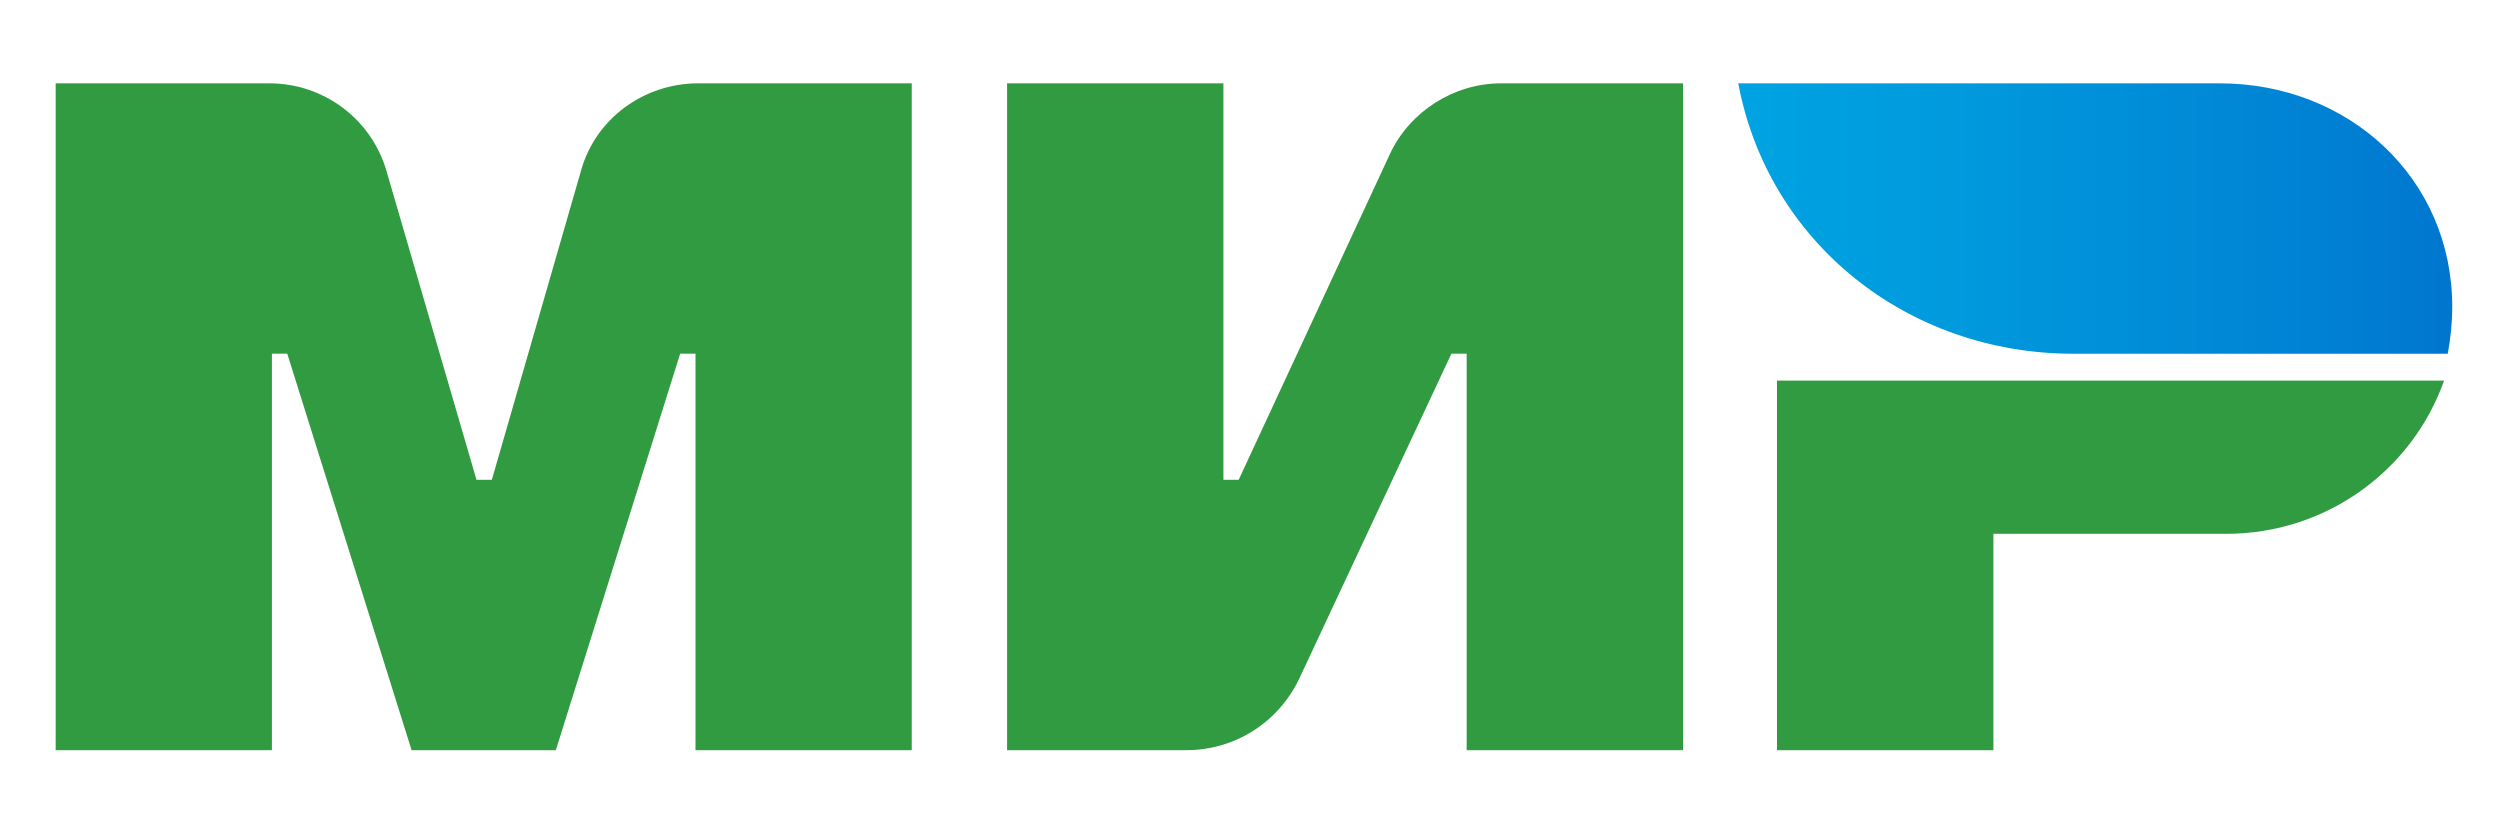
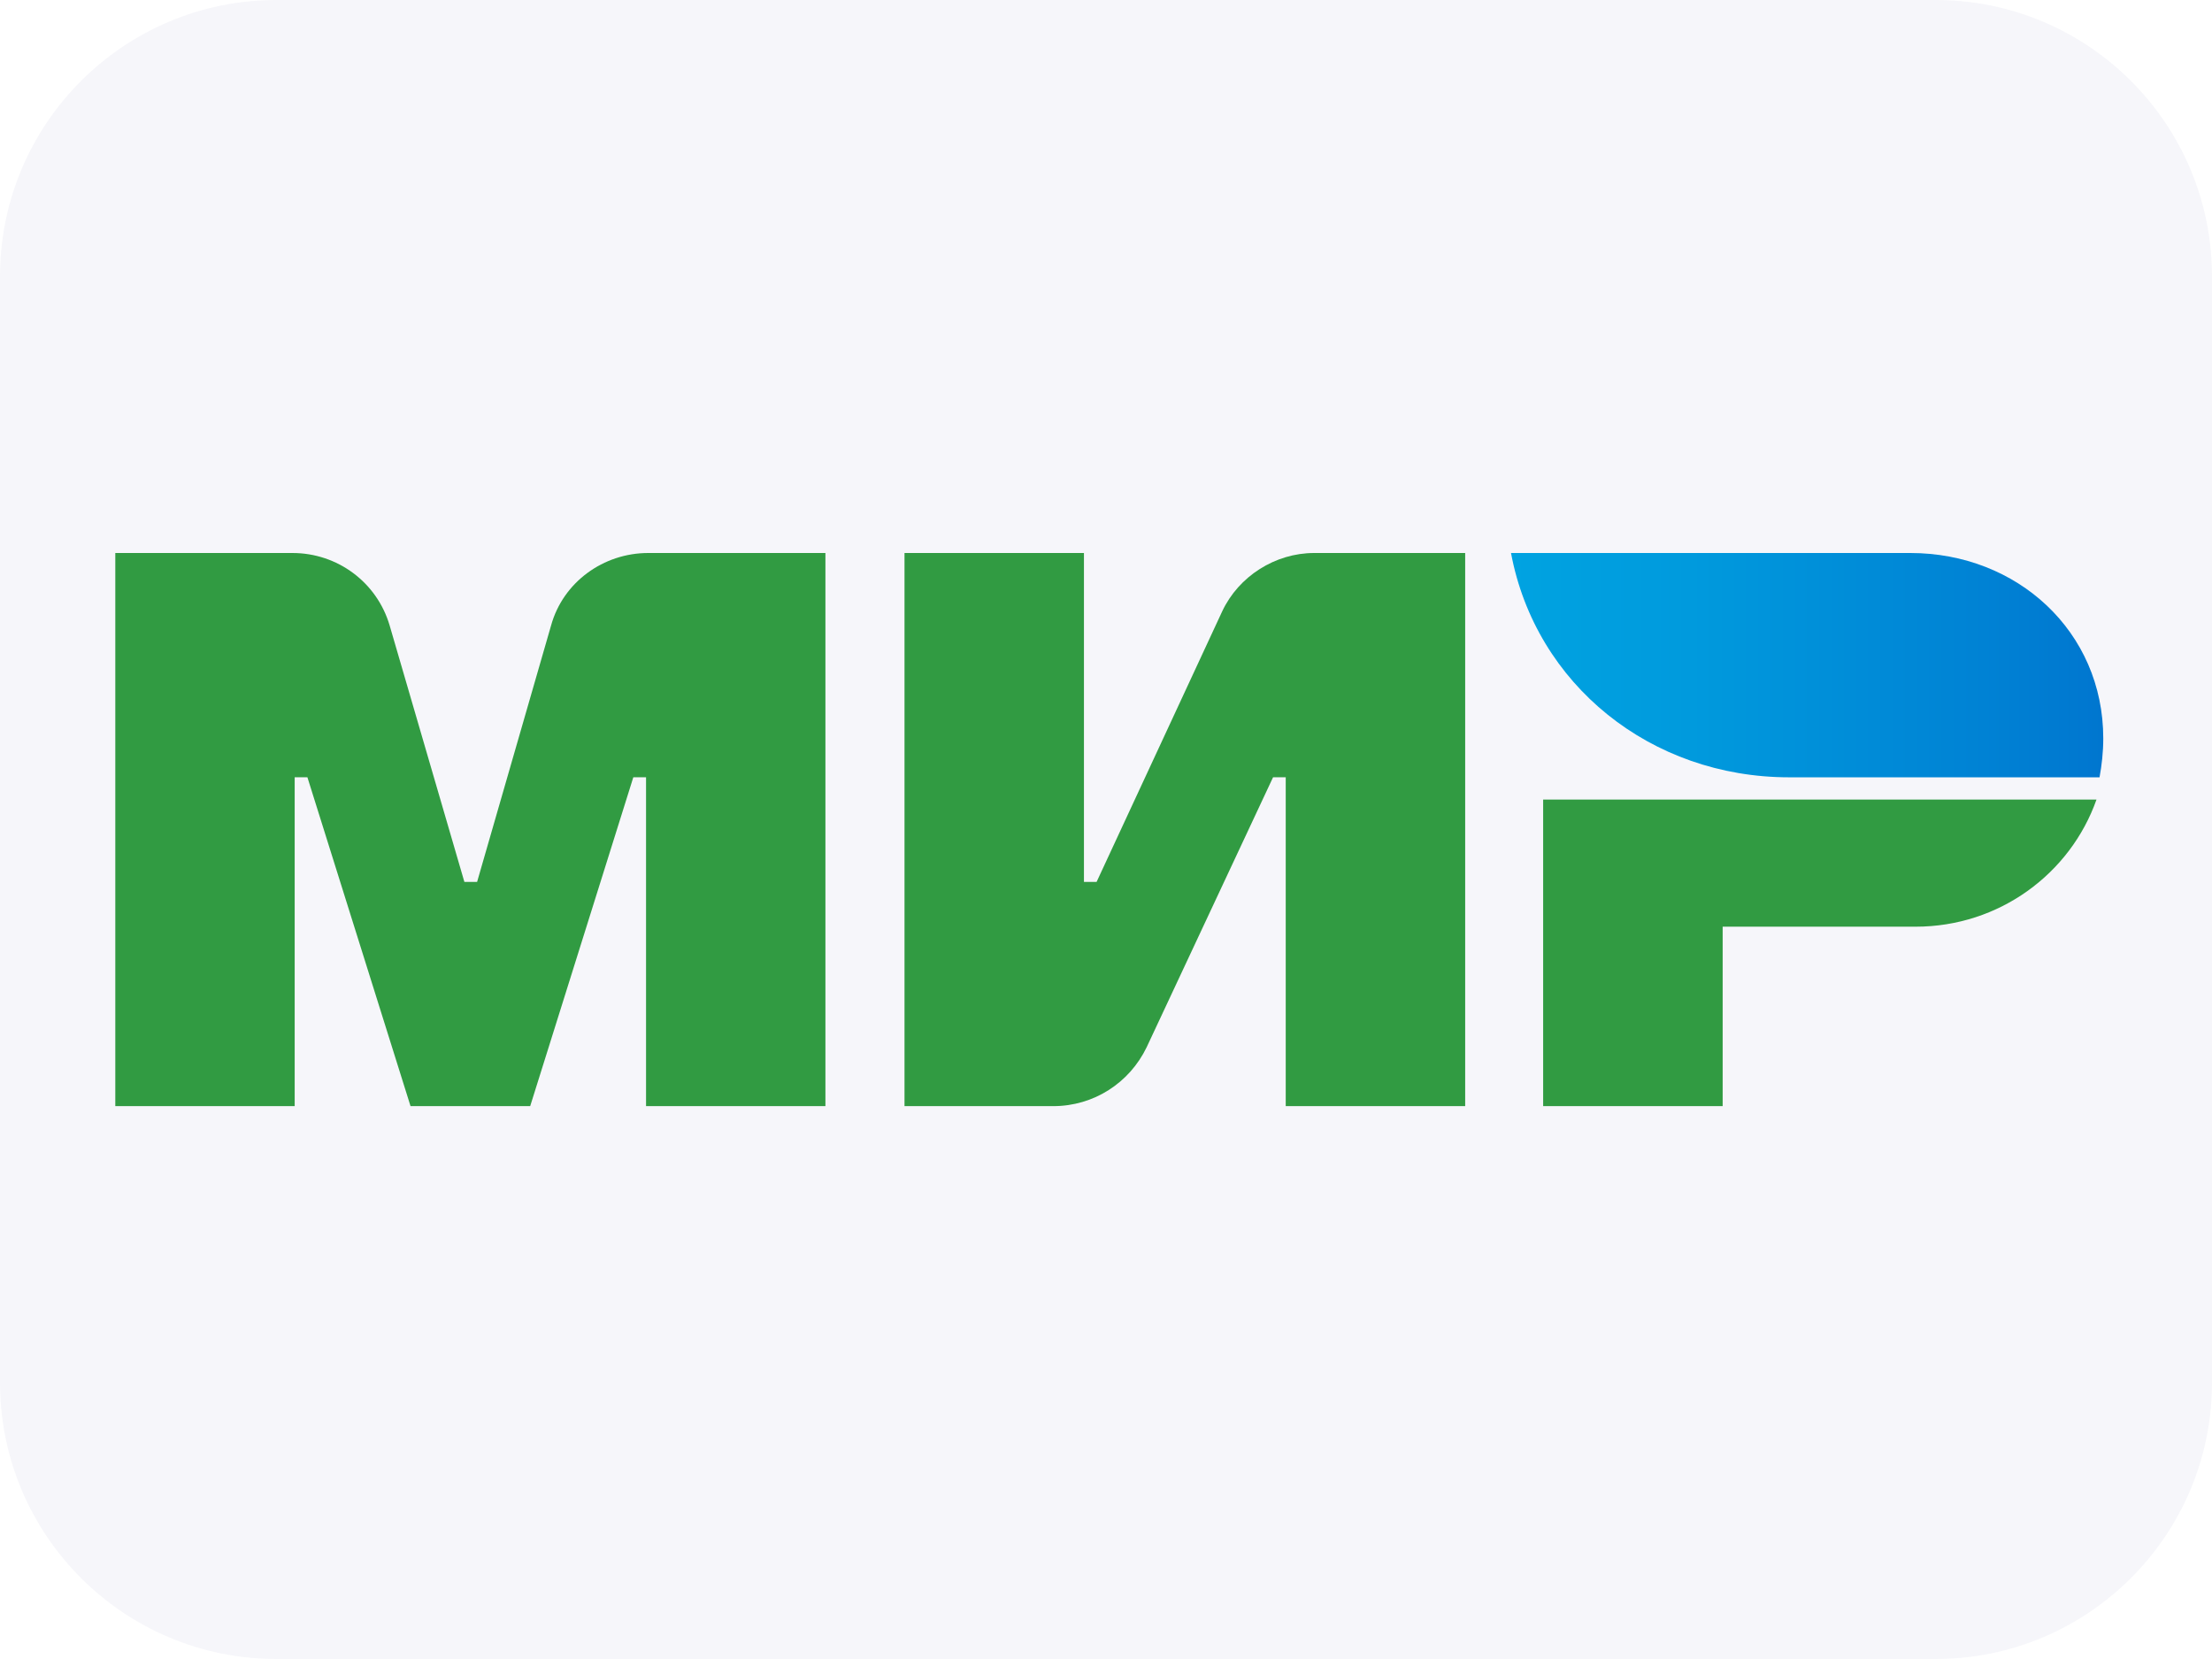
- <svg xmlns="http://www.w3.org/2000/svg" width="30" height="10" viewBox="0 0 30 10" fill="none">
-   <g id="mir">
-     <path id="Vector" d="M16.681 1.844L14.864 5.758H14.681V1H12.085V9.002H14.237C14.821 9.002 15.34 8.667 15.589 8.148L17.417 4.244H17.6V9.002H20.196V1H18.011C17.449 1 16.919 1.336 16.681 1.844Z" fill="#319B42" />
-     <path id="Vector_2" d="M6.972 2.049L5.902 5.758H5.718L4.637 2.049C4.453 1.422 3.88 1 3.231 1H0.668V9.002H3.263V4.244H3.447L4.939 9.002H6.67L8.162 4.244H8.346V9.002H10.941V1H8.378C7.729 1 7.145 1.422 6.972 2.049Z" fill="#319B42" />
-     <g id="Vector_3">
-       <path d="M21.324 4.567V9.002H23.921V6.406H26.712C27.923 6.406 28.951 5.638 29.329 4.567H21.324Z" fill="#319B42" />
-       <path d="M26.636 1H20.859C21.216 2.904 22.882 4.245 24.883 4.245H29.373C29.405 4.072 29.427 3.878 29.427 3.683C29.427 2.136 28.183 1 26.636 1Z" fill="url(#paint0_linear_2_4167)" />
-     </g>
-   </g>
+ <svg xmlns="http://www.w3.org/2000/svg" width="32" height="24" viewBox="0 0 32 24" fill="none">
+   <rect width="32" height="24" rx="4" fill="#F6F6FA" />
+   <path d="M17.681 8.844L15.864 12.758H15.681V8H13.085V16.002H15.237C15.821 16.002 16.34 15.667 16.589 15.148L18.417 11.244H18.6V16.002H21.196V8H19.011C18.449 8 17.919 8.336 17.681 8.844Z" fill="#319B42" />
+   <path d="M7.972 9.049L6.902 12.758H6.718L5.637 9.049C5.453 8.422 4.88 8 4.231 8H1.668V16.002H4.263V11.244H4.447L5.939 16.002H7.67L9.162 11.244H9.346V16.002H11.941V8H9.378C8.729 8 8.145 8.422 7.972 9.049Z" fill="#319B42" />
+   <path d="M22.324 11.567V16.002H24.921V13.406H27.712C28.923 13.406 29.951 12.638 30.329 11.567H22.324Z" fill="#319B42" />
+   <path d="M27.636 8H21.859C22.216 9.904 23.882 11.245 25.883 11.245H30.373C30.405 11.072 30.427 10.878 30.427 10.683C30.427 9.136 29.183 8 27.636 8Z" fill="url(#paint0_linear_2_4166)" />
  <defs>
-     <linearGradient id="paint0_linear_2_4167" x1="20.859" y1="2.623" x2="29.427" y2="2.623" gradientUnits="userSpaceOnUse">
+     <linearGradient id="paint0_linear_2_4166" x1="21.859" y1="9.623" x2="30.427" y2="9.623" gradientUnits="userSpaceOnUse">
      <stop stop-color="#00A3E1" />
      <stop offset="0.304" stop-color="#009ADD" />
      <stop offset="0.799" stop-color="#0082D4" />
      <stop offset="1" stop-color="#0076CF" />
    </linearGradient>
  </defs>
</svg>
